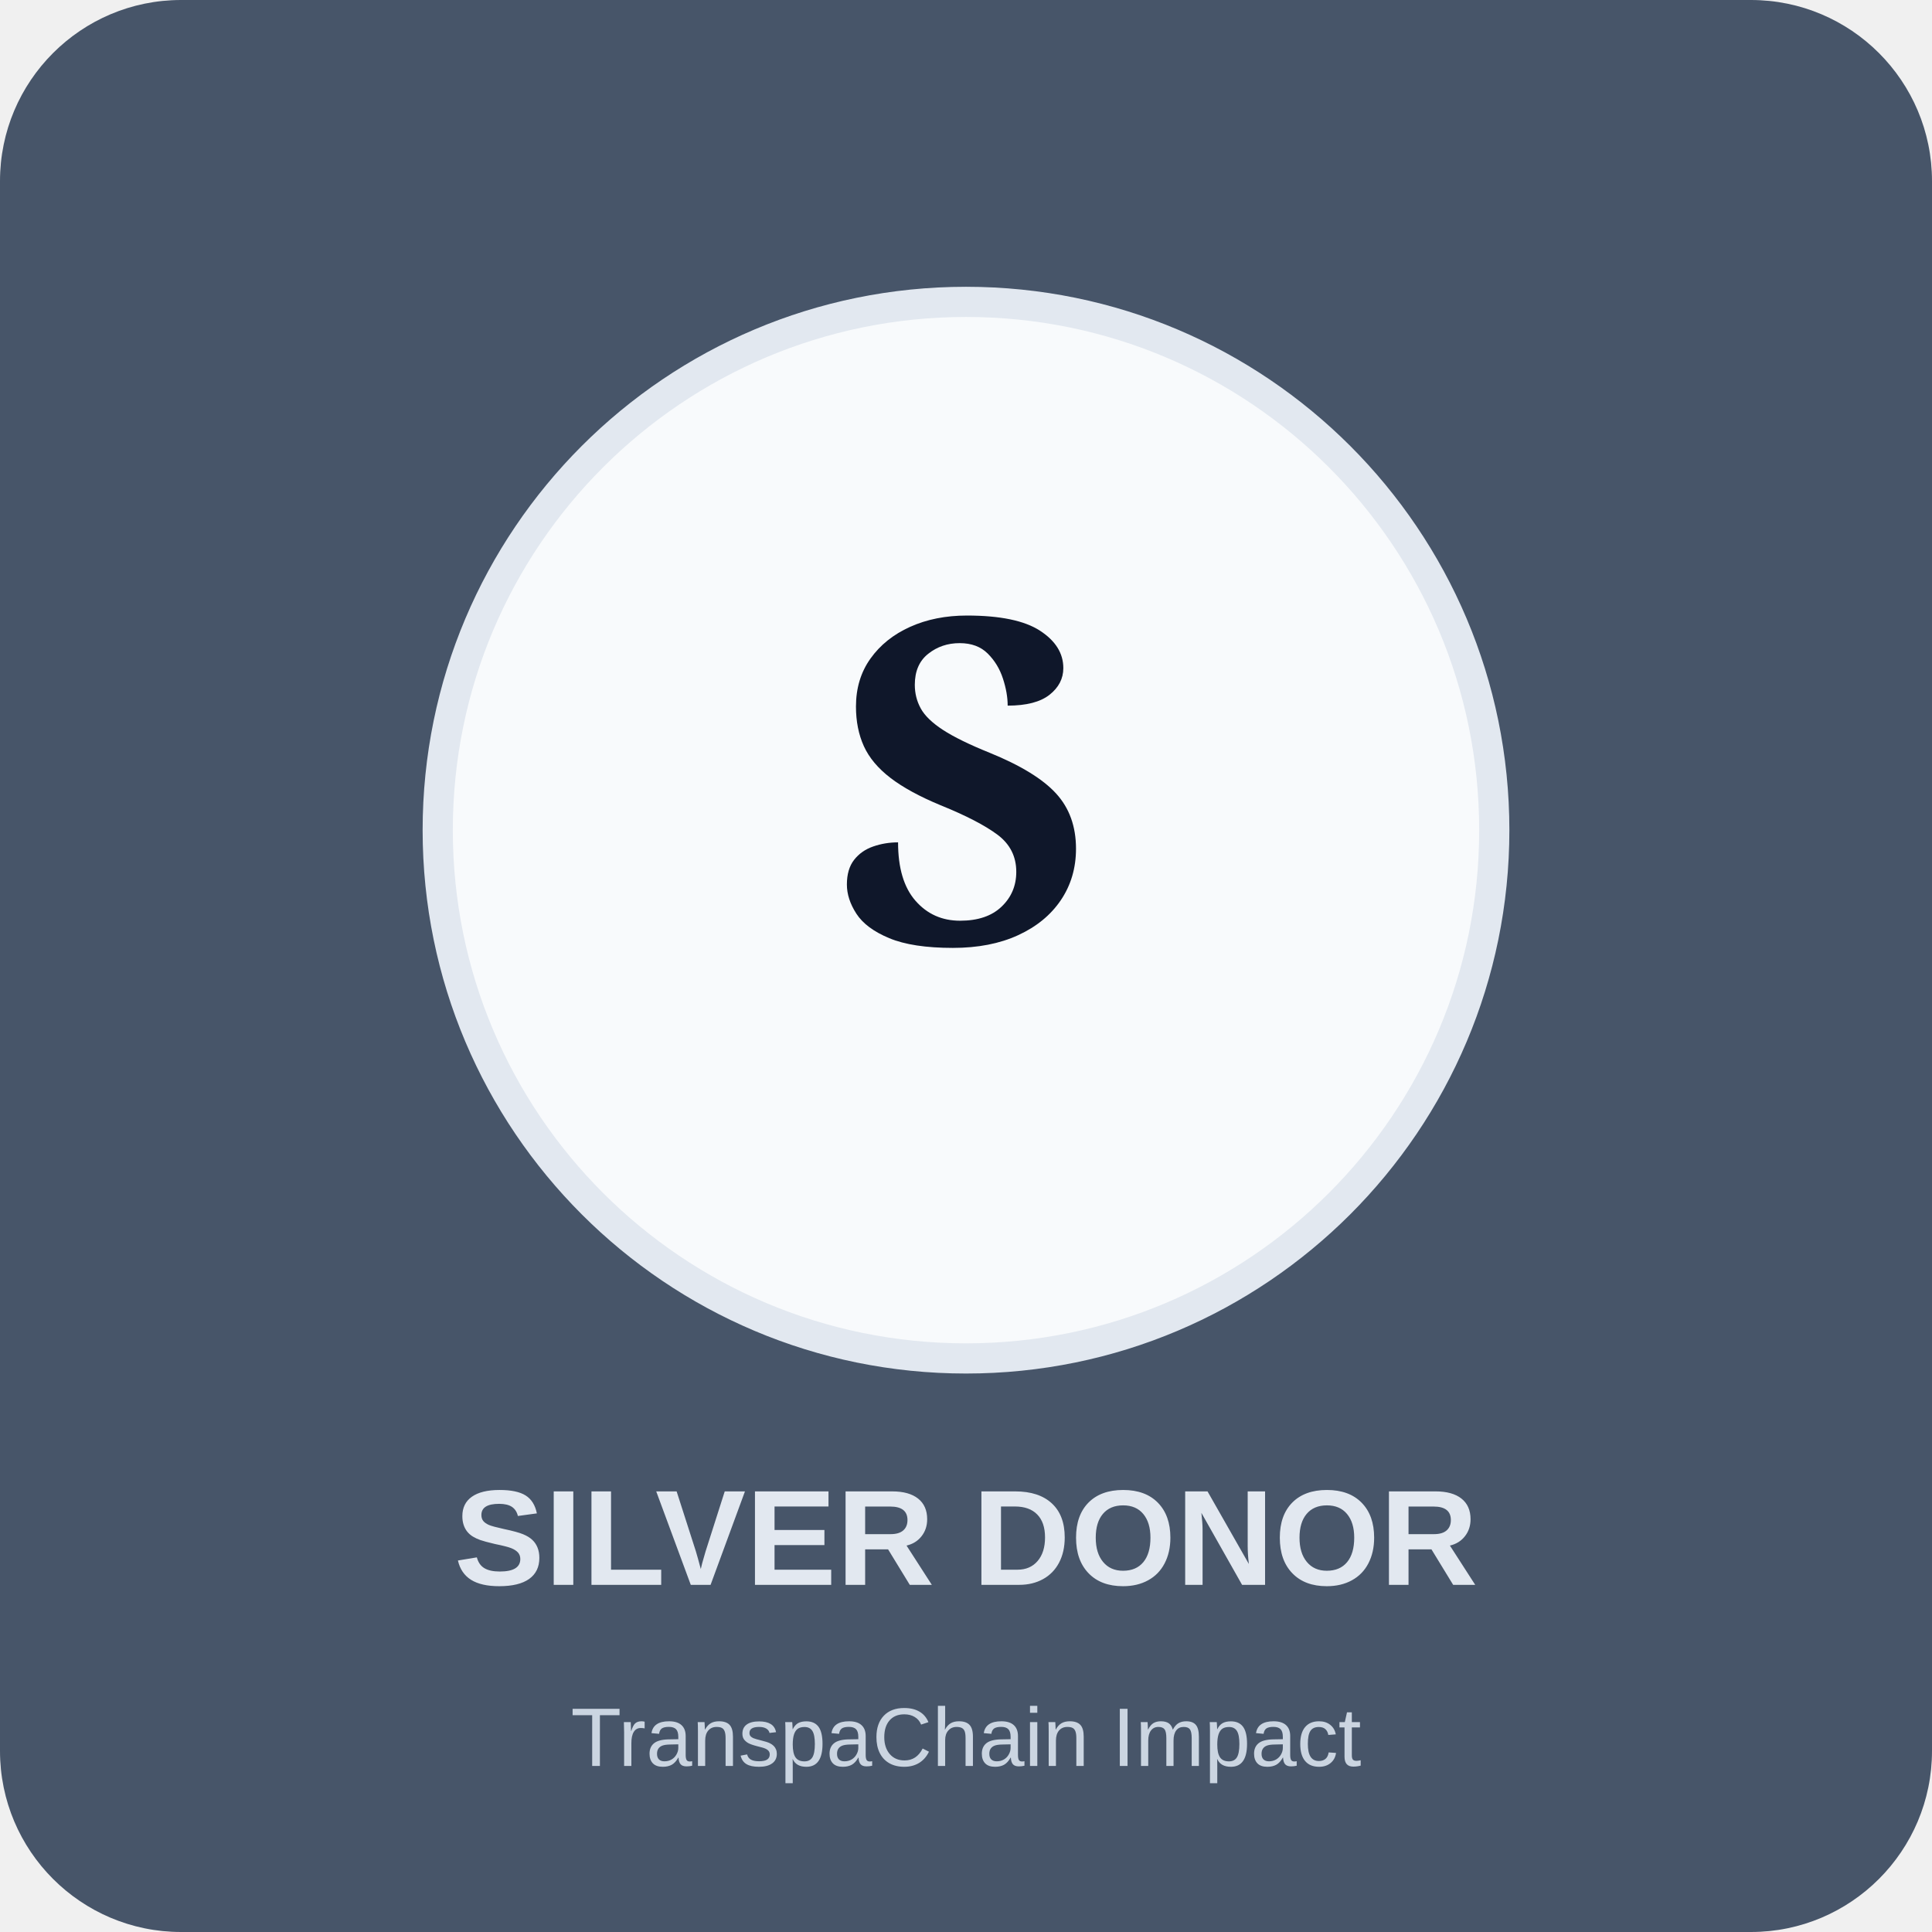
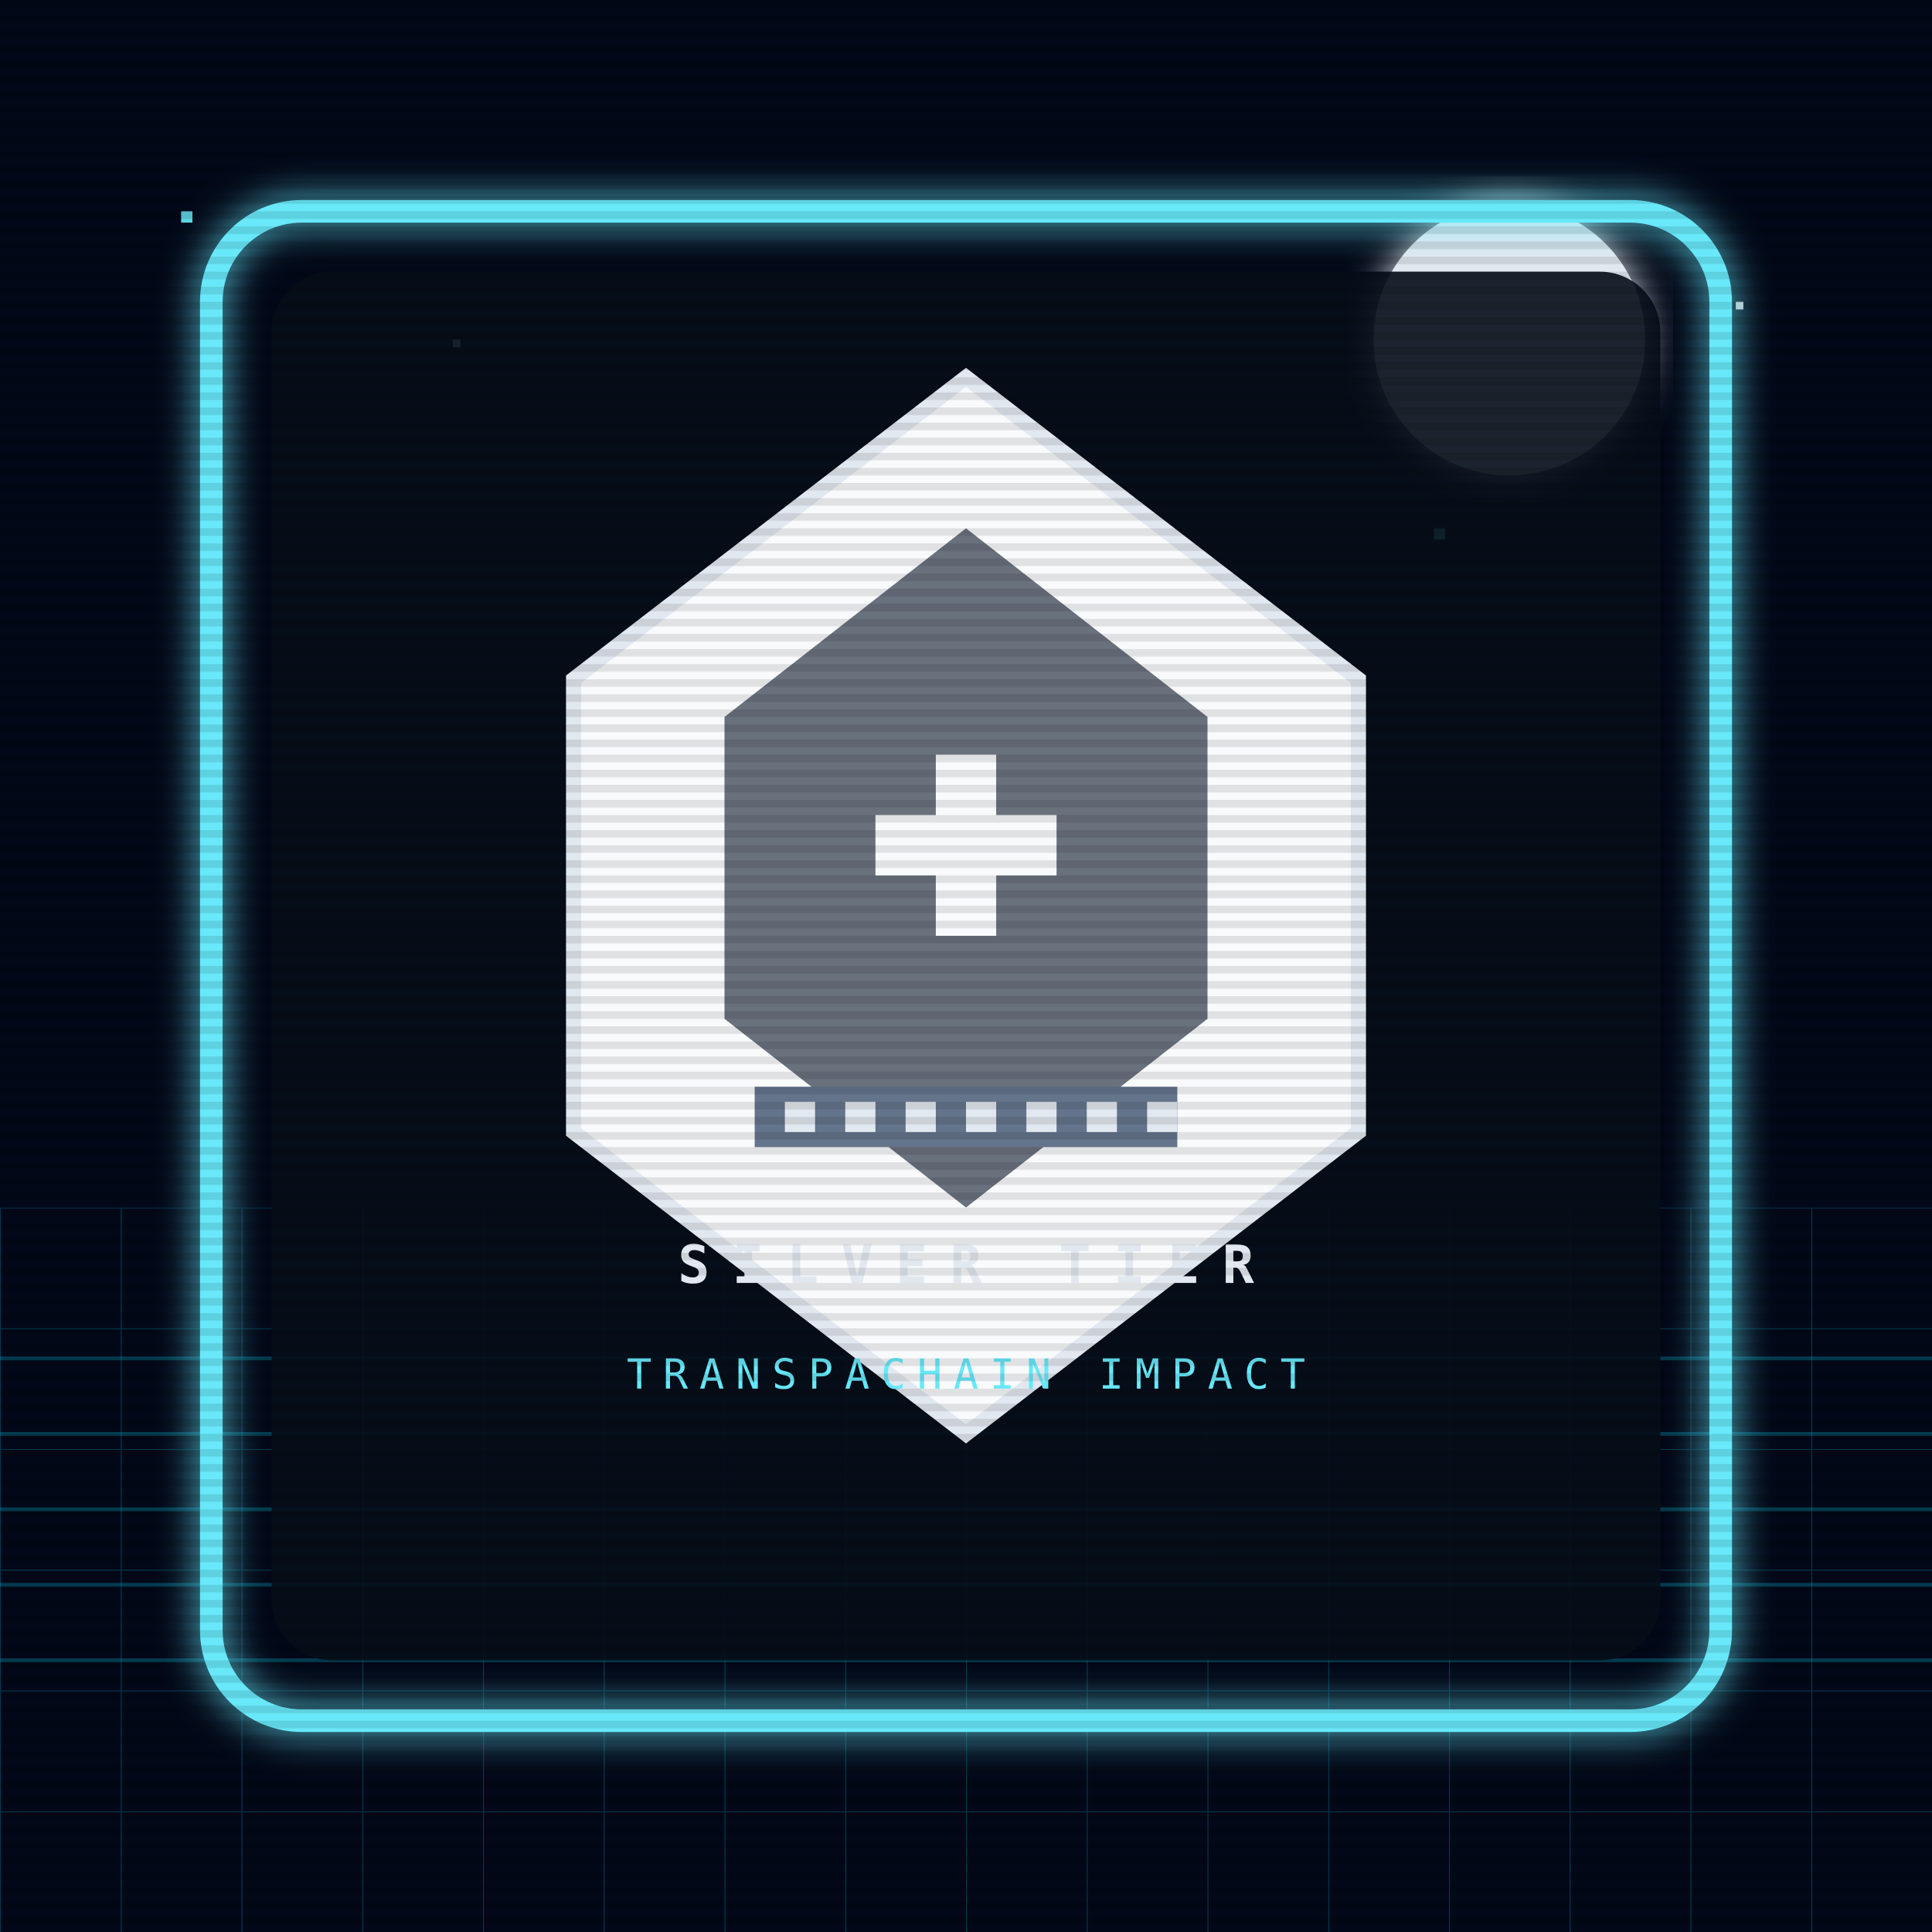
<svg xmlns="http://www.w3.org/2000/svg" viewBox="0 0 512 512" fill="none">
  <defs>
-     <linearGradient id="bg" x1="0" y1="0" x2="512" y2="512">
-       <stop offset="0%" stop-color="#475569" />
-       <stop offset="100%" stop-color="#1e293b" />
+     <linearGradient id="sky" x1="256" y1="0" x2="256" y2="512">
+       <stop offset="0%" stop-color="#020818" />
+       <stop offset="50%" stop-color="#0a1628" />
+       <stop offset="100%" stop-color="#1a2744" />
    </linearGradient>
-     <linearGradient id="medal" x1="156" y1="80" x2="356" y2="400">
+     <linearGradient id="moon" x1="380" y1="60" x2="440" y2="120">
+       <stop offset="0%" stop-color="#e2e8f0" />
+       <stop offset="100%" stop-color="#94a3b8" />
+     </linearGradient>
+     <linearGradient id="silver" x1="156" y1="120" x2="356" y2="380">
      <stop offset="0%" stop-color="#f8fafc" />
-       <stop offset="50%" stop-color="#94a3b8" />
+       <stop offset="30%" stop-color="#cbd5e1" />
+       <stop offset="60%" stop-color="#64748b" />
+       <stop offset="100%" stop-color="#334155" />
+     </linearGradient>
+     <linearGradient id="frame" x1="96" y1="96" x2="416" y2="416">
+       <stop offset="0%" stop-color="#67e8f9" />
      <stop offset="100%" stop-color="#64748b" />
    </linearGradient>
+     <linearGradient id="neon" x1="0" y1="400" x2="512" y2="512">
+       <stop offset="0%" stop-color="#06b6d4" stop-opacity="0" />
+       <stop offset="100%" stop-color="#06b6d4" stop-opacity="0.4" />
+     </linearGradient>
+     <filter id="glow">
+       <feGaussianBlur stdDeviation="5" result="b" />
+       <feMerge>
+         <feMergeNode in="b" />
+         <feMergeNode in="SourceGraphic" />
+       </feMerge>
+     </filter>
+     <pattern id="grid" width="32" height="32" patternUnits="userSpaceOnUse">
+       <path d="M32 0 L0 0 0 32" fill="none" stroke="#06b6d4" stroke-width="0.5" opacity="0.4" />
+     </pattern>
+     <pattern id="scan" width="4" height="4" patternUnits="userSpaceOnUse">
+       <rect width="4" height="2" fill="#000" opacity="0.1" />
+     </pattern>
  </defs>
-   <rect width="512" height="512" rx="48" fill="url(#bg)" />
-   <circle cx="256" cy="220" r="140" fill="url(#medal)" stroke="#e2e8f0" stroke-width="8" />
-   <text x="256" y="250" text-anchor="middle" font-family="Georgia,serif" font-size="120" font-weight="bold" fill="#0f172a">S</text>
-   <text x="256" y="420" text-anchor="middle" font-family="Arial,sans-serif" font-size="36" font-weight="bold" fill="#e2e8f0">SILVER DONOR</text>
-   <text x="256" y="468" text-anchor="middle" font-family="Arial,sans-serif" font-size="22" fill="#cbd5e1">TranspaChain Impact</text>
+   <rect width="512" height="512" fill="url(#sky)" />
+   <circle cx="400" cy="90" r="36" fill="url(#moon)" filter="url(#glow)" />
+   <rect x="0" y="320" width="512" height="192" fill="url(#grid)" opacity="0.7" />
+   <path d="M0 360 L512 360 M0 380 L512 380 M0 400 L512 400 M0 420 L512 420 M0 440 L512 440" stroke="#06b6d4" stroke-width="1" opacity="0.3" />
+   <rect x="0" y="380" width="512" height="132" fill="url(#neon)" />
+   <g opacity="0.9">
+     <rect x="48" y="56" width="3" height="3" fill="#67e8f9" />
+     <rect x="460" y="80" width="2" height="2" fill="#fff" />
+     <rect x="120" y="90" width="2" height="2" fill="#cbd5e1" />
+     <rect x="380" y="140" width="3" height="3" fill="#67e8f9" />
+   </g>
+   <rect x="56" y="56" width="400" height="400" rx="24" fill="none" stroke="url(#frame)" stroke-width="6" filter="url(#glow)" />
+   <rect x="72" y="72" width="368" height="368" rx="16" fill="#050d18" opacity="0.9" />
+   <polygon points="256,100 360,180 360,300 256,380 152,300 152,180" fill="url(#silver)" stroke="#e2e8f0" stroke-width="4" />
+   <polygon points="256,140 320,190 320,270 256,320 192,270 192,190" fill="#0a1628" opacity="0.6" />
+   <rect x="248" y="200" width="16" height="48" fill="#f8fafc" />
+   <rect x="232" y="216" width="48" height="16" fill="#f8fafc" />
+   <rect x="200" y="288" width="112" height="16" fill="#64748b" />
+   <rect x="208" y="292" width="8" height="8" fill="#e2e8f0" />
+   <rect x="224" y="292" width="8" height="8" fill="#e2e8f0" />
+   <rect x="240" y="292" width="8" height="8" fill="#e2e8f0" />
+   <rect x="256" y="292" width="8" height="8" fill="#e2e8f0" />
+   <rect x="272" y="292" width="8" height="8" fill="#e2e8f0" />
+   <rect x="288" y="292" width="8" height="8" fill="#e2e8f0" />
+   <rect x="304" y="292" width="8" height="8" fill="#e2e8f0" />
+   <text x="256" y="340" text-anchor="middle" font-family="monospace" font-size="14" font-weight="bold" fill="#e2e8f0" letter-spacing="6">SILVER TIER</text>
+   <text x="256" y="368" text-anchor="middle" font-family="monospace" font-size="11" fill="#67e8f9" letter-spacing="3">TRANSPACHAIN IMPACT</text>
+   <rect x="0" y="0" width="512" height="512" fill="url(#scan)" pointer-events="none" />
</svg>
